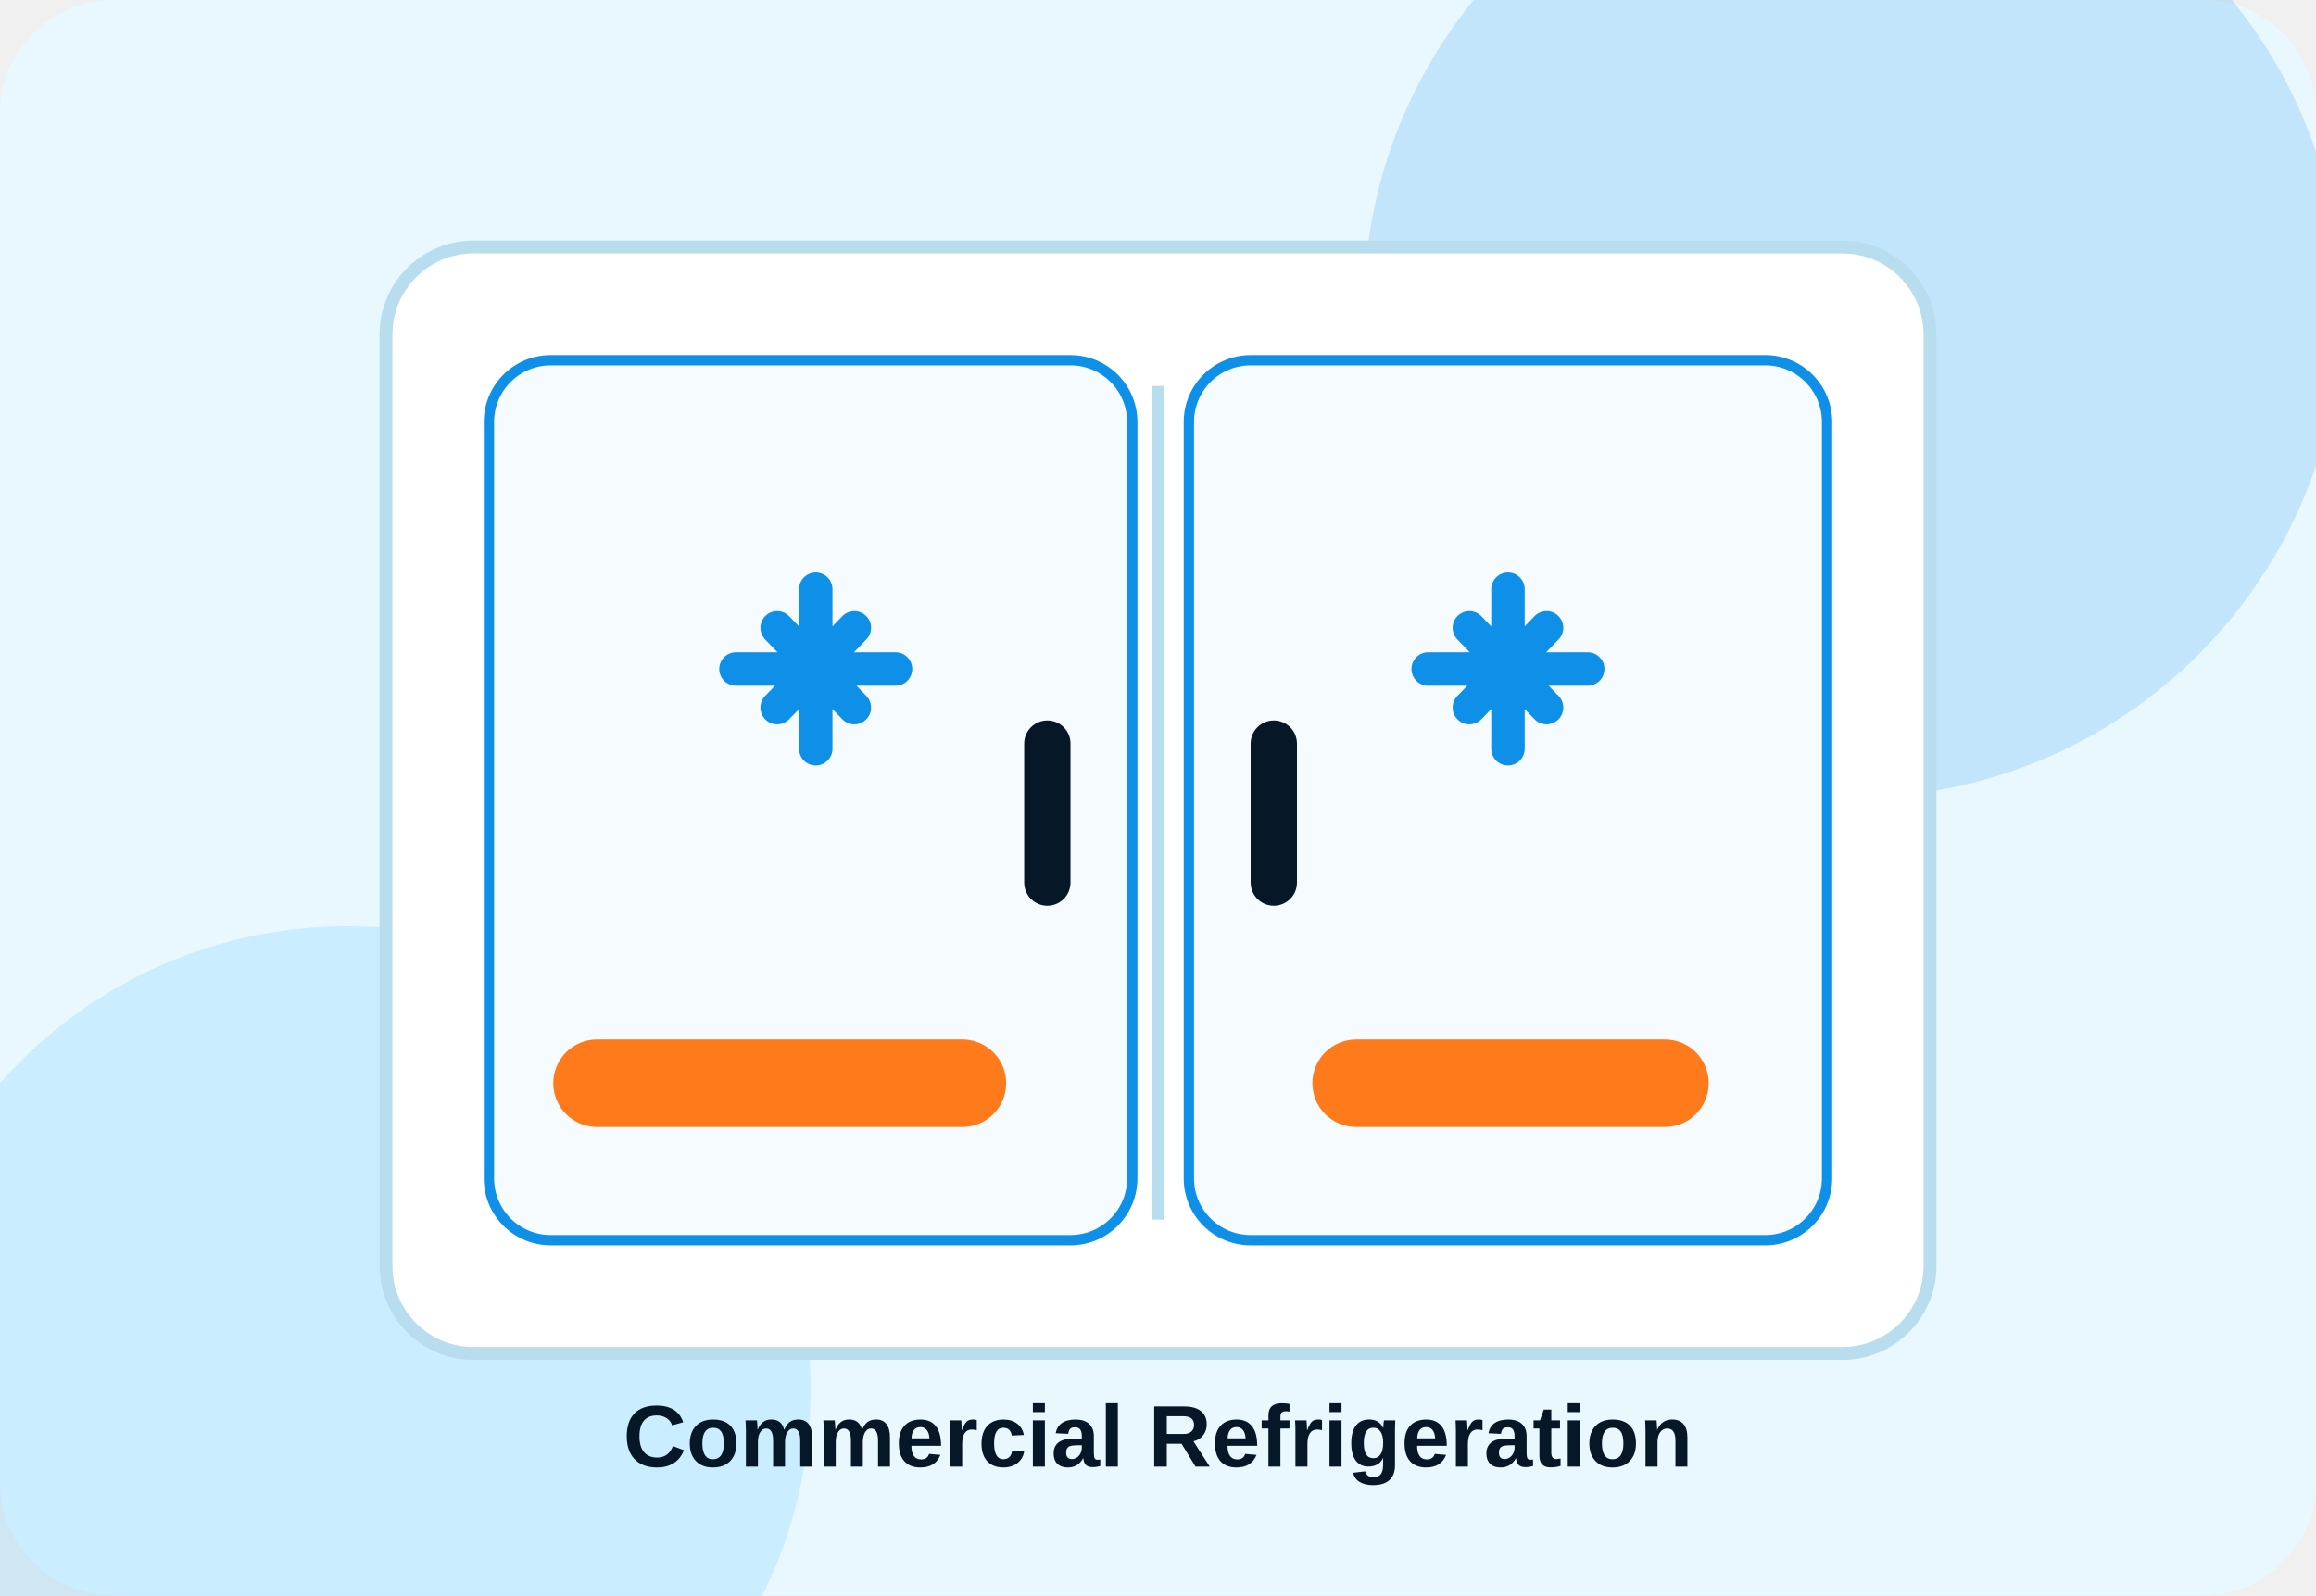
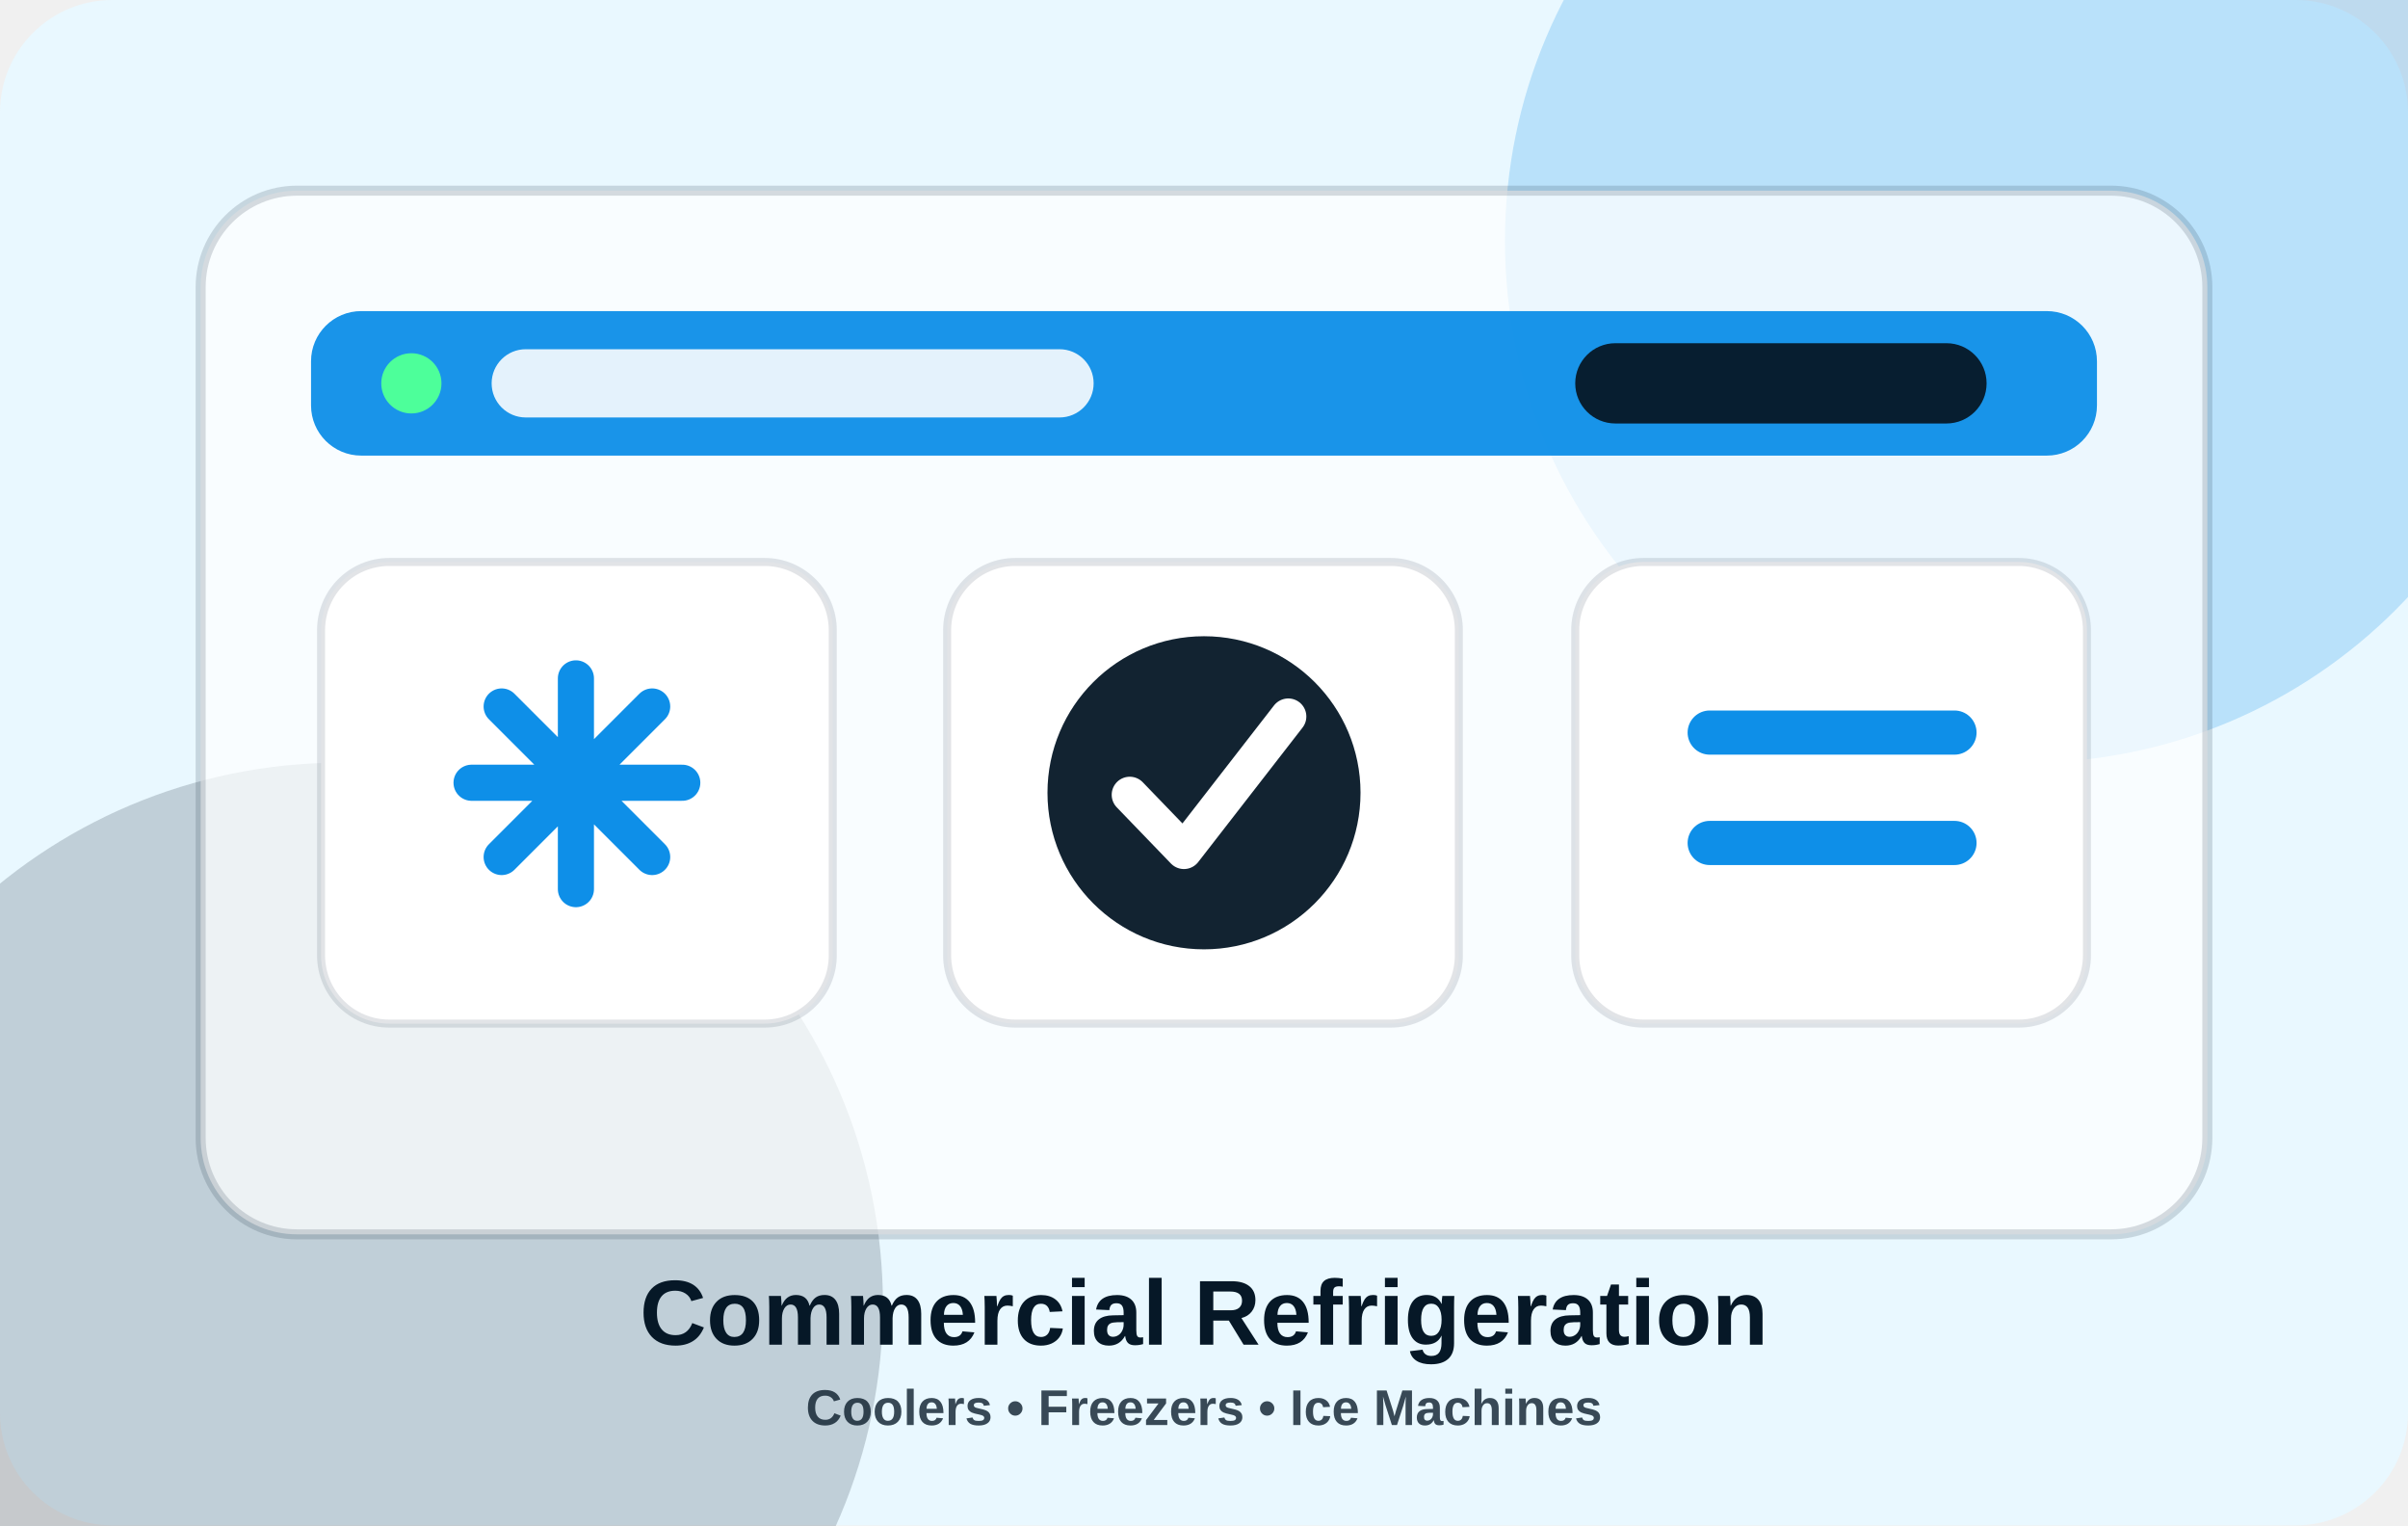
- <svg xmlns="http://www.w3.org/2000/svg" width="900" height="620" viewBox="0 0 900 620" fill="none">
-   <rect width="900" height="620" rx="44" fill="#E9F8FF" />
-   <circle cx="720" cy="120" r="190" fill="#0E8FE8" opacity=".18" />
-   <circle cx="135" cy="540" r="180" fill="#5CC8FF" opacity=".22" />
-   <rect x="150" y="96" width="600" height="430" rx="34" fill="#FFFFFF" stroke="#B8DDEE" stroke-width="5" />
-   <rect x="190" y="140" width="250" height="342" rx="24" fill="#F5FBFF" stroke="#0E8FE8" stroke-width="4" />
-   <rect x="462" y="140" width="248" height="342" rx="24" fill="#F5FBFF" stroke="#0E8FE8" stroke-width="4" />
-   <path d="M450 150v324" stroke="#B8DDEE" stroke-width="5" />
-   <rect x="398" y="280" width="18" height="72" rx="9" fill="#061827" />
-   <rect x="486" y="280" width="18" height="72" rx="9" fill="#061827" />
-   <path d="M286 260h62M317 229v62M302 244l30 31M332 244l-30 31" stroke="#0E8FE8" stroke-width="13" stroke-linecap="round" />
-   <path d="M555 260h62M586 229v62M571 244l30 31M601 244l-30 31" stroke="#0E8FE8" stroke-width="13" stroke-linecap="round" />
-   <rect x="215" y="404" width="176" height="34" rx="17" fill="#FF7A1A" />
-   <rect x="510" y="404" width="154" height="34" rx="17" fill="#FF7A1A" />
-   <text x="450" y="570" text-anchor="middle" fill="#061827" font-family="Arial, sans-serif" font-size="34" font-weight="900">Commercial Refrigeration</text>
+ <svg xmlns="http://www.w3.org/2000/svg" width="1200" height="760" viewBox="0 0 1200 760" fill="none">
+   <rect width="1200" height="760" rx="56" fill="#e9f8ff" />
+   <circle cx="1010" cy="120" r="260" fill="#0e8fe8" opacity=".22" />
+   <circle cx="170" cy="650" r="270" fill="#061827" opacity=".18" />
+   <rect x="100" y="95" width="1000" height="520" rx="48" fill="rgba(255,255,255,.72)" stroke="rgba(16,32,51,.16)" stroke-width="5" />
+   <rect x="155" y="155" width="890" height="72" rx="25" fill="#0e8fe8" opacity=".95" />
+   <circle cx="205" cy="191" r="15" fill="#4dff9a" />
+   <rect x="245" y="174" width="300" height="34" rx="17" fill="#ffffff" opacity=".88" />
+   <rect x="785" y="171" width="205" height="40" rx="20" fill="#061827" opacity=".95" />
+   <rect x="160" y="280" width="255" height="230" rx="34" fill="#ffffff" stroke="rgba(16,32,51,.12)" stroke-width="4" />
+   <rect x="472" y="280" width="255" height="230" rx="34" fill="#ffffff" stroke="rgba(16,32,51,.12)" stroke-width="4" />
+   <rect x="785" y="280" width="255" height="230" rx="34" fill="#ffffff" stroke="rgba(16,32,51,.12)" stroke-width="4" />
+   <path d="M235 390h105M287 338v105M250 352l75 75M325 352l-75 75" stroke="#0e8fe8" stroke-width="18" stroke-linecap="round" />
+   <circle cx="600" cy="395" r="78" fill="#061827" opacity=".95" />
+   <path d="M563 396l27 28 52-67" stroke="#ffffff" stroke-width="18" stroke-linecap="round" stroke-linejoin="round" />
+   <path d="M852 365h122M852 420h122" stroke="#0e8fe8" stroke-width="22" stroke-linecap="round" />
+   <text x="600" y="670" text-anchor="middle" fill="#061827" font-family="Arial, sans-serif" font-size="46" font-weight="900">Commercial Refrigeration</text>
+   <text x="600" y="710" text-anchor="middle" fill="#061827" opacity=".78" font-family="Arial, sans-serif" font-size="25" font-weight="700">Coolers • Freezers • Ice Machines</text>
</svg>
